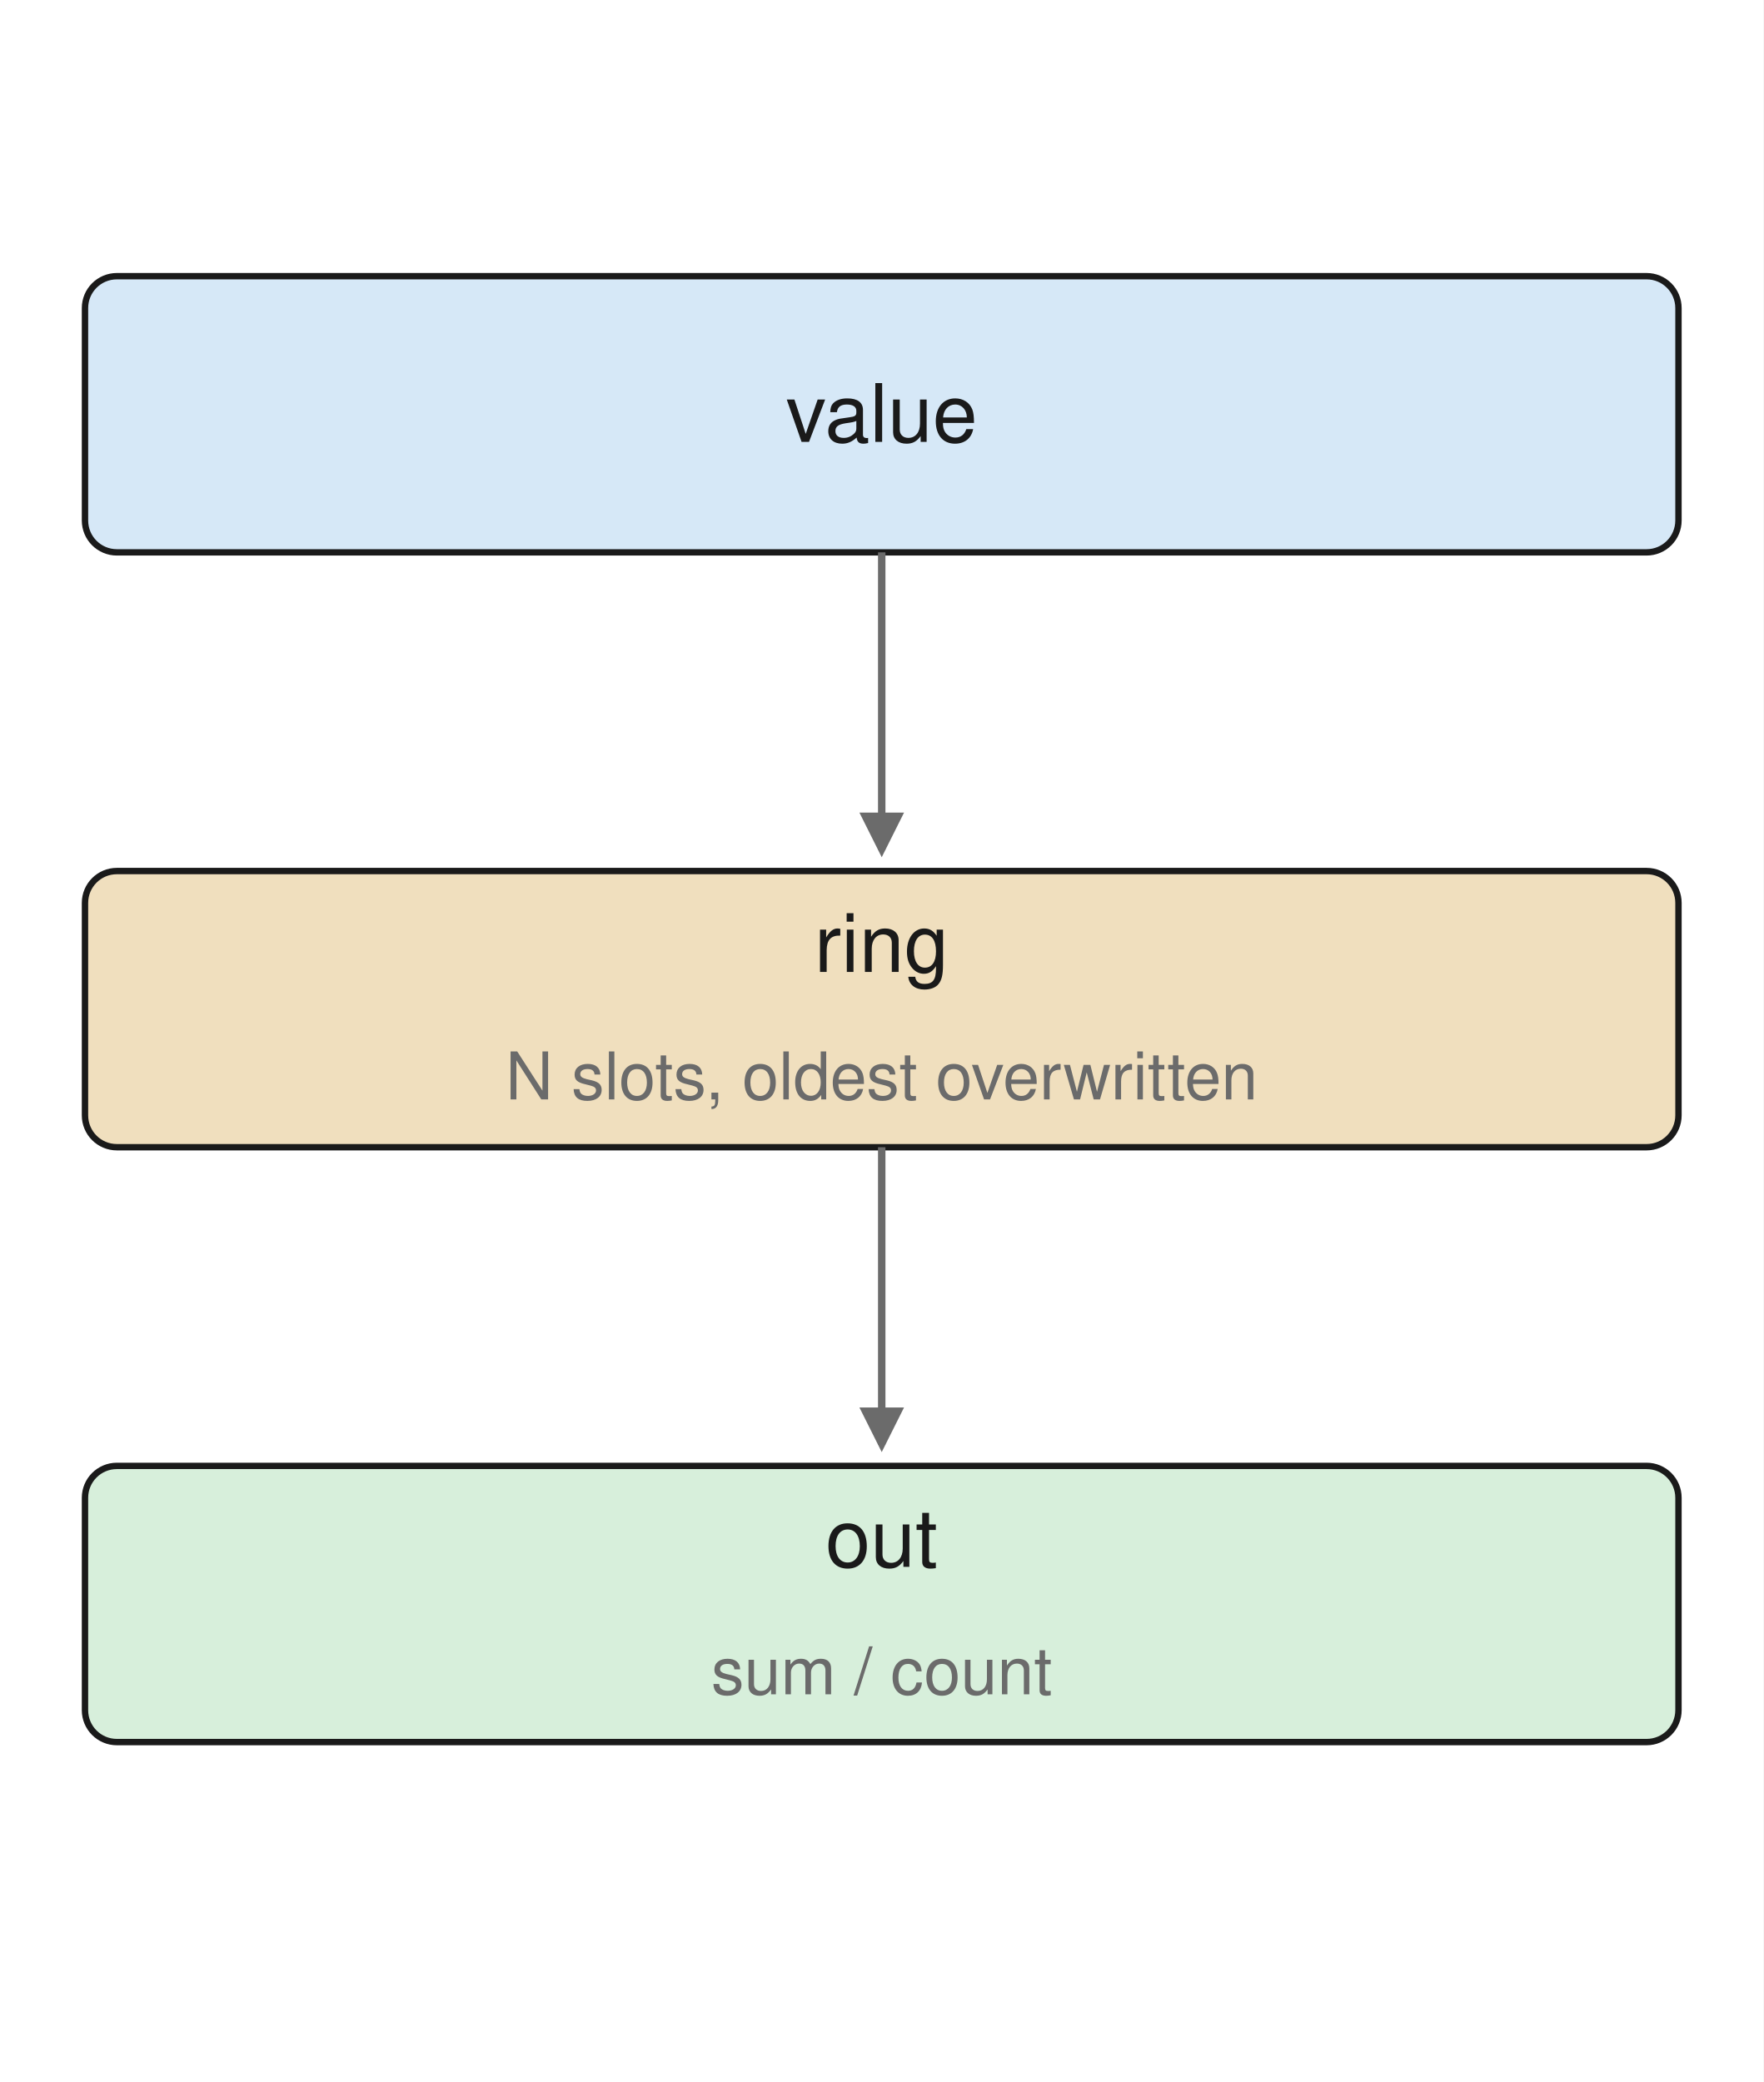
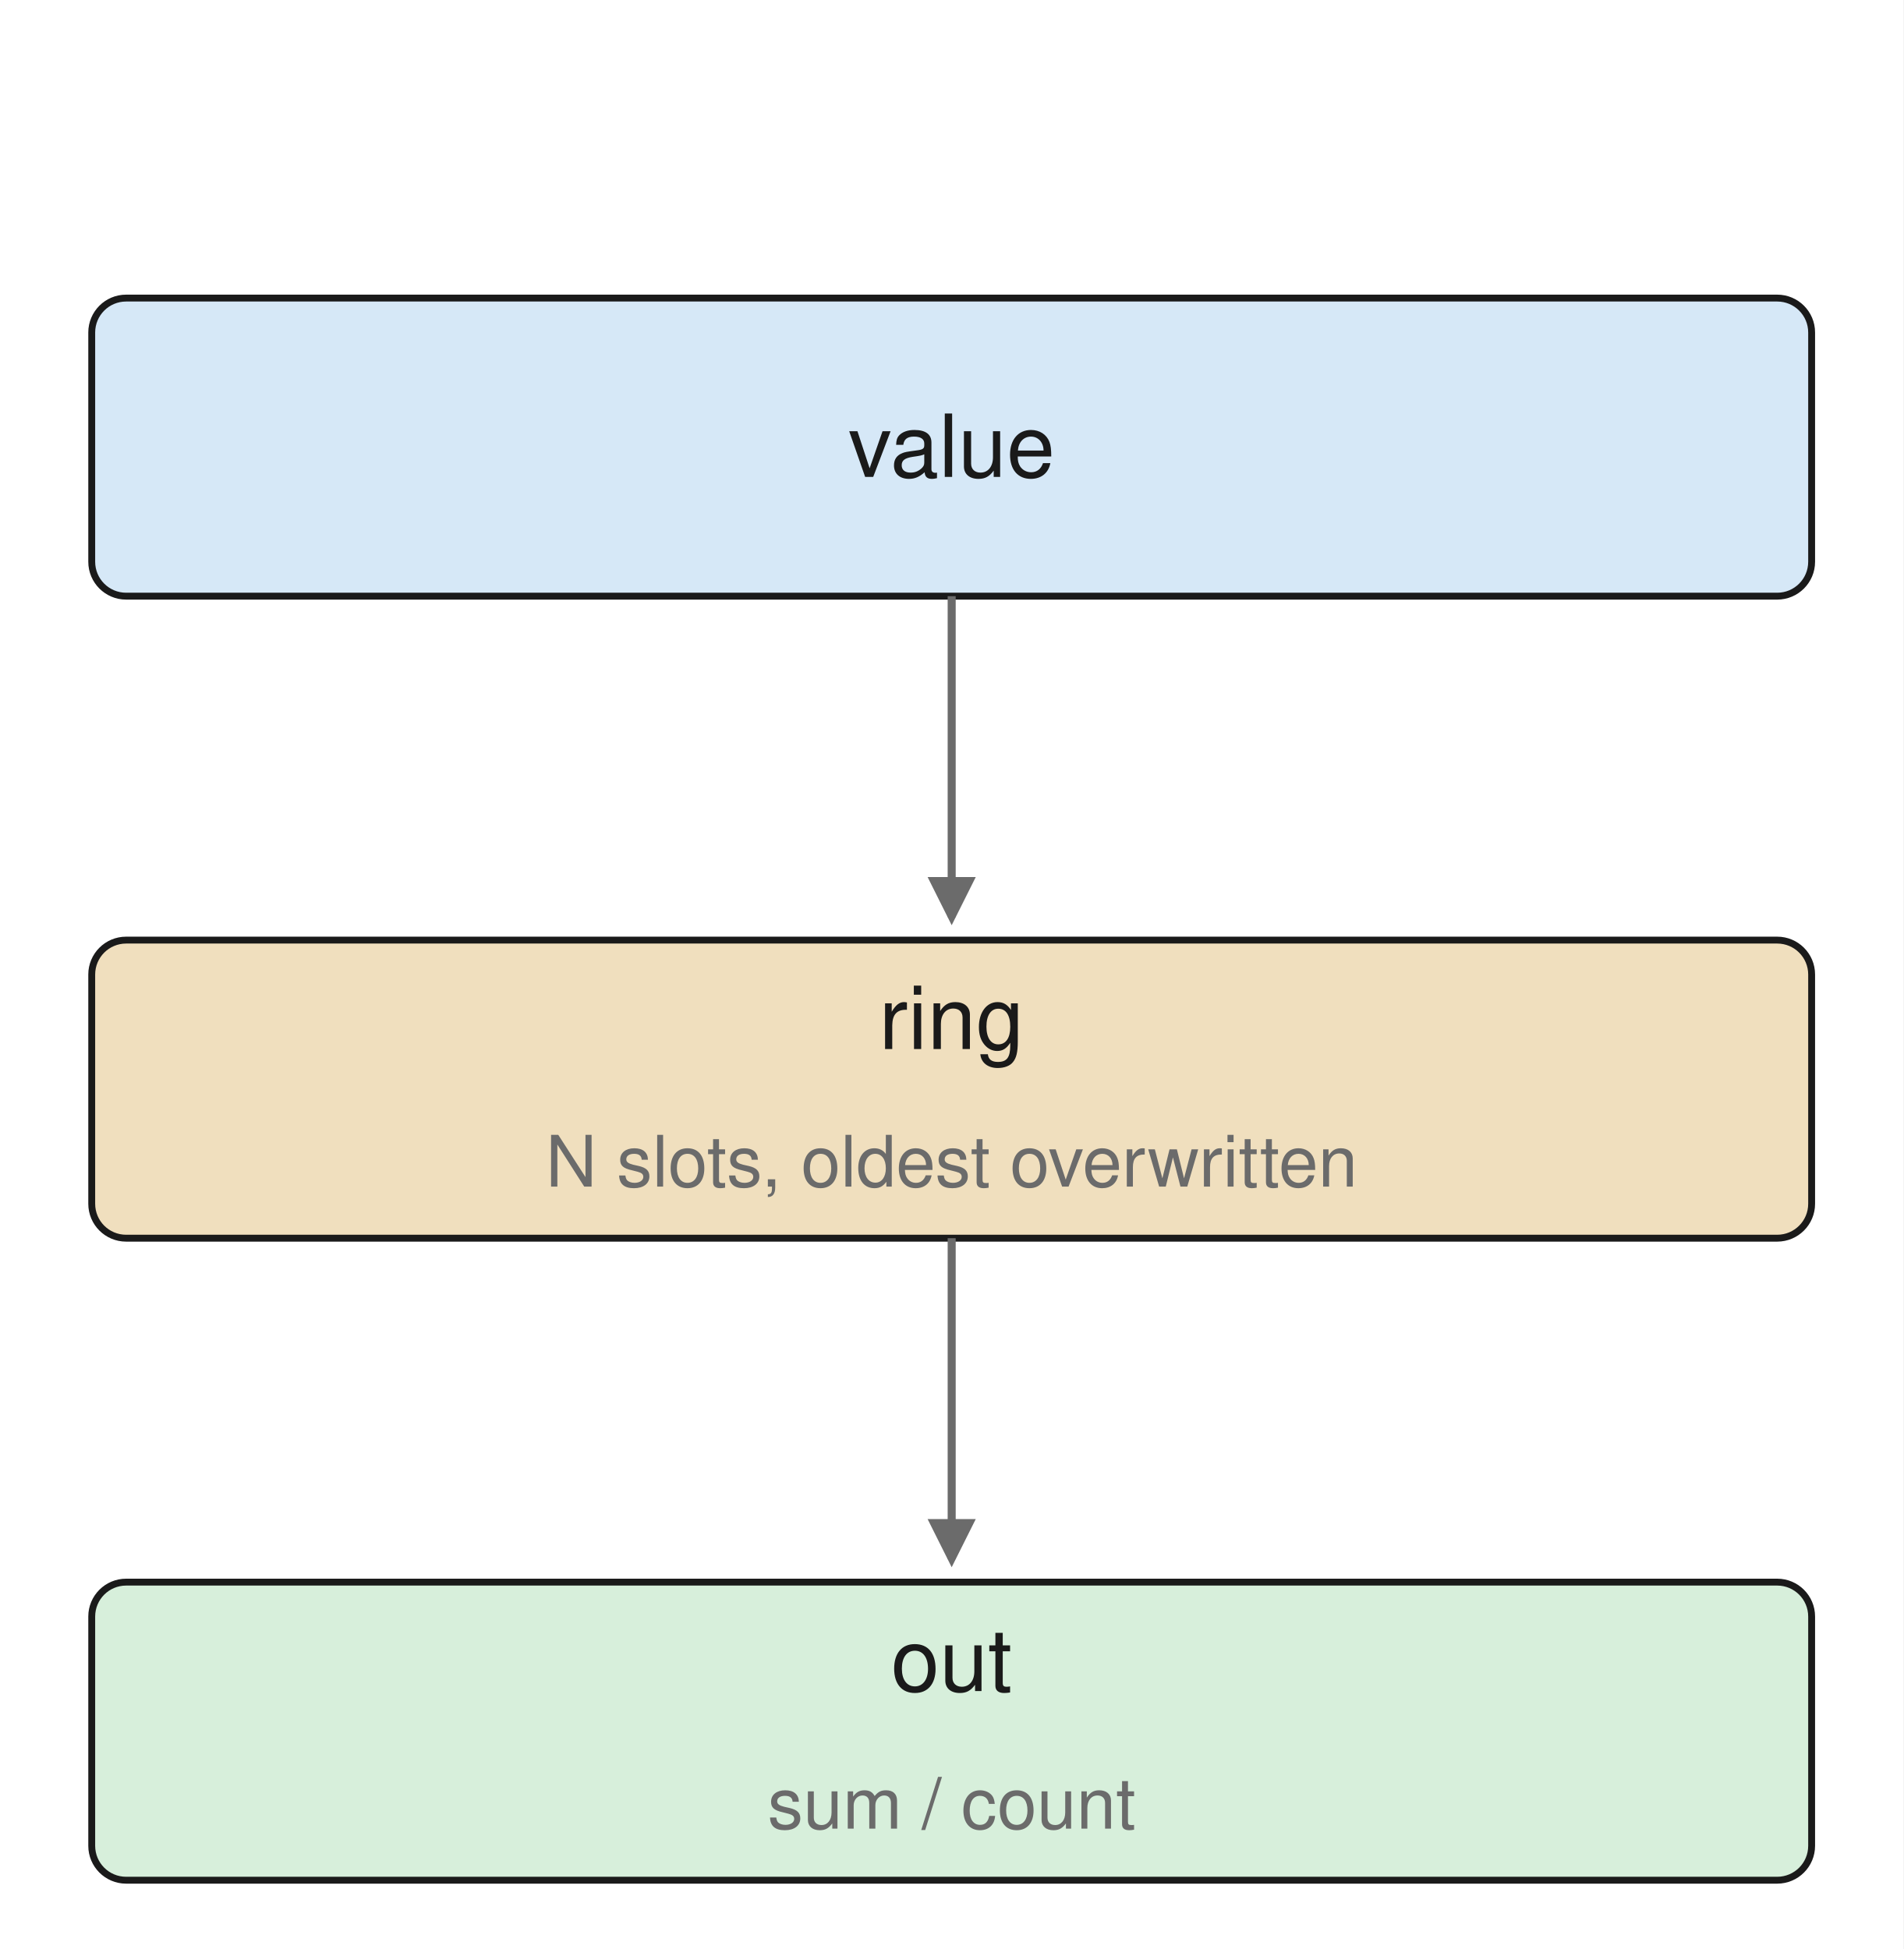
- <svg xmlns="http://www.w3.org/2000/svg" width="166" height="196" viewBox="0 0 166 196" style="max-width:100%;height:auto" content="&lt;mxfile host=&quot;app.diagrams.net&quot; type=&quot;device&quot;&gt;&lt;diagram id=&quot;block_MovingAverageN&quot; name=&quot;block_MovingAverageN&quot;&gt;&lt;mxGraphModel dx=&quot;166&quot; dy=&quot;196&quot; grid=&quot;0&quot; gridSize=&quot;10&quot; guides=&quot;1&quot; tooltips=&quot;1&quot; connect=&quot;1&quot; arrows=&quot;1&quot; fold=&quot;1&quot; page=&quot;1&quot; pageScale=&quot;1&quot; pageWidth=&quot;166&quot; pageHeight=&quot;196&quot; math=&quot;0&quot; shadow=&quot;0&quot;&gt;&lt;root&gt;&lt;mxCell id=&quot;0&quot;/&gt;&lt;mxCell id=&quot;1&quot; parent=&quot;0&quot;/&gt;&lt;mxCell id=&quot;n2&quot; value=&quot;value&quot; style=&quot;rounded=1;fillColor=#d6e8f7;strokeColor=#1a1a1a;whiteSpace=wrap;html=1;fontSize=8&quot; vertex=&quot;1&quot; parent=&quot;1&quot;&gt;&lt;mxGeometry x=&quot;8.0&quot; y=&quot;26&quot; width=&quot;150&quot; height=&quot;26&quot; as=&quot;geometry&quot;/&gt;&lt;/mxCell&gt;&lt;mxCell id=&quot;n3&quot; value=&quot;ring&quot; style=&quot;rounded=1;fillColor=#f0dfbe;strokeColor=#1a1a1a;whiteSpace=wrap;html=1;fontSize=8&quot; vertex=&quot;1&quot; parent=&quot;1&quot;&gt;&lt;mxGeometry x=&quot;8.0&quot; y=&quot;82&quot; width=&quot;150&quot; height=&quot;26&quot; as=&quot;geometry&quot;/&gt;&lt;/mxCell&gt;&lt;mxCell id=&quot;n4&quot; value=&quot;out&quot; style=&quot;rounded=1;fillColor=#d7efdb;strokeColor=#1a1a1a;whiteSpace=wrap;html=1;fontSize=8&quot; vertex=&quot;1&quot; parent=&quot;1&quot;&gt;&lt;mxGeometry x=&quot;8.0&quot; y=&quot;138&quot; width=&quot;150&quot; height=&quot;26&quot; as=&quot;geometry&quot;/&gt;&lt;/mxCell&gt;&lt;mxCell id=&quot;e5&quot; value=&quot;&quot; style=&quot;edgeStyle=none;html=1;strokeColor=#6b6b6b;endArrow=block&quot; edge=&quot;1&quot; parent=&quot;1&quot;&gt;&lt;mxGeometry relative=&quot;1&quot; as=&quot;geometry&quot;&gt;&lt;mxPoint x=&quot;83.0&quot; y=&quot;52&quot; as=&quot;sourcePoint&quot;/&gt;&lt;mxPoint x=&quot;83.0&quot; y=&quot;80&quot; as=&quot;targetPoint&quot;/&gt;&lt;/mxGeometry&gt;&lt;/mxCell&gt;&lt;mxCell id=&quot;e6&quot; value=&quot;&quot; style=&quot;edgeStyle=none;html=1;strokeColor=#6b6b6b;endArrow=block&quot; edge=&quot;1&quot; parent=&quot;1&quot;&gt;&lt;mxGeometry relative=&quot;1&quot; as=&quot;geometry&quot;&gt;&lt;mxPoint x=&quot;83.0&quot; y=&quot;108&quot; as=&quot;sourcePoint&quot;/&gt;&lt;mxPoint x=&quot;83.0&quot; y=&quot;136&quot; as=&quot;targetPoint&quot;/&gt;&lt;/mxGeometry&gt;&lt;/mxCell&gt;&lt;/root&gt;&lt;/mxGraphModel&gt;&lt;/diagram&gt;&lt;/mxfile&gt;">
+ <svg xmlns="http://www.w3.org/2000/svg" width="166" height="170" viewBox="0 0 166 170" style="max-width:100%;height:auto" content="&lt;mxfile host=&quot;app.diagrams.net&quot; type=&quot;device&quot;&gt;&lt;diagram id=&quot;block_MovingAverageN&quot; name=&quot;block_MovingAverageN&quot;&gt;&lt;mxGraphModel dx=&quot;166&quot; dy=&quot;170&quot; grid=&quot;0&quot; gridSize=&quot;10&quot; guides=&quot;1&quot; tooltips=&quot;1&quot; connect=&quot;1&quot; arrows=&quot;1&quot; fold=&quot;1&quot; page=&quot;1&quot; pageScale=&quot;1&quot; pageWidth=&quot;166&quot; pageHeight=&quot;170&quot; math=&quot;0&quot; shadow=&quot;0&quot;&gt;&lt;root&gt;&lt;mxCell id=&quot;0&quot;/&gt;&lt;mxCell id=&quot;1&quot; parent=&quot;0&quot;/&gt;&lt;mxCell id=&quot;n2&quot; value=&quot;value&quot; style=&quot;rounded=1;fillColor=#d6e8f7;strokeColor=#1a1a1a;whiteSpace=wrap;html=1;fontSize=8&quot; vertex=&quot;1&quot; parent=&quot;1&quot;&gt;&lt;mxGeometry x=&quot;8.0&quot; y=&quot;26&quot; width=&quot;150&quot; height=&quot;26&quot; as=&quot;geometry&quot;/&gt;&lt;/mxCell&gt;&lt;mxCell id=&quot;n3&quot; value=&quot;ring&quot; style=&quot;rounded=1;fillColor=#f0dfbe;strokeColor=#1a1a1a;whiteSpace=wrap;html=1;fontSize=8&quot; vertex=&quot;1&quot; parent=&quot;1&quot;&gt;&lt;mxGeometry x=&quot;8.0&quot; y=&quot;82&quot; width=&quot;150&quot; height=&quot;26&quot; as=&quot;geometry&quot;/&gt;&lt;/mxCell&gt;&lt;mxCell id=&quot;n4&quot; value=&quot;out&quot; style=&quot;rounded=1;fillColor=#d7efdb;strokeColor=#1a1a1a;whiteSpace=wrap;html=1;fontSize=8&quot; vertex=&quot;1&quot; parent=&quot;1&quot;&gt;&lt;mxGeometry x=&quot;8.0&quot; y=&quot;138&quot; width=&quot;150&quot; height=&quot;26&quot; as=&quot;geometry&quot;/&gt;&lt;/mxCell&gt;&lt;mxCell id=&quot;e5&quot; value=&quot;&quot; style=&quot;edgeStyle=none;html=1;strokeColor=#6b6b6b;endArrow=block&quot; edge=&quot;1&quot; parent=&quot;1&quot;&gt;&lt;mxGeometry relative=&quot;1&quot; as=&quot;geometry&quot;&gt;&lt;mxPoint x=&quot;83.0&quot; y=&quot;52&quot; as=&quot;sourcePoint&quot;/&gt;&lt;mxPoint x=&quot;83.0&quot; y=&quot;80&quot; as=&quot;targetPoint&quot;/&gt;&lt;/mxGeometry&gt;&lt;/mxCell&gt;&lt;mxCell id=&quot;e6&quot; value=&quot;&quot; style=&quot;edgeStyle=none;html=1;strokeColor=#6b6b6b;endArrow=block&quot; edge=&quot;1&quot; parent=&quot;1&quot;&gt;&lt;mxGeometry relative=&quot;1&quot; as=&quot;geometry&quot;&gt;&lt;mxPoint x=&quot;83.0&quot; y=&quot;108&quot; as=&quot;sourcePoint&quot;/&gt;&lt;mxPoint x=&quot;83.0&quot; y=&quot;136&quot; as=&quot;targetPoint&quot;/&gt;&lt;/mxGeometry&gt;&lt;/mxCell&gt;&lt;/root&gt;&lt;/mxGraphModel&gt;&lt;/diagram&gt;&lt;/mxfile&gt;">
  <defs>
    <marker id="a" markerWidth="6" markerHeight="6" refX="5" refY="3" orient="auto">
      <path d="M0,0 L6,3 L0,6 z" fill="#6b6b6b" />
    </marker>
  </defs>
-   <rect width="166" height="196" fill="#ffffff" />
+   <rect width="166" height="170" fill="#ffffff" />
  <rect x="8.0" y="26" width="150" height="26" rx="3" fill="#d6e8f7" stroke="#1a1a1a" stroke-width="0.6" />
  <text x="83.0" y="41.6" font-family="Helvetica,Arial,sans-serif" font-size="7.6" fill="#1a1a1a" text-anchor="middle">value</text>
  <rect x="8.0" y="82" width="150" height="26" rx="3" fill="#f0dfbe" stroke="#1a1a1a" stroke-width="0.6" />
  <text x="83.0" y="91.5" font-family="Helvetica,Arial,sans-serif" font-size="7.6" fill="#1a1a1a" text-anchor="middle">ring</text>
  <text x="83.0" y="103.5" font-family="Helvetica,Arial,sans-serif" font-size="6.2" fill="#6b6b6b" text-anchor="middle">N slots, oldest overwritten</text>
  <rect x="8.0" y="138" width="150" height="26" rx="3" fill="#d7efdb" stroke="#1a1a1a" stroke-width="0.6" />
  <text x="83.0" y="147.5" font-family="Helvetica,Arial,sans-serif" font-size="7.6" fill="#1a1a1a" text-anchor="middle">out</text>
  <text x="83.0" y="159.5" font-family="Helvetica,Arial,sans-serif" font-size="6.2" fill="#6b6b6b" text-anchor="middle">sum / count</text>
  <polyline points="83.0,52 83.0,80" fill="none" stroke="#6b6b6b" stroke-width="0.7" marker-end="url(#a)" />
  <polyline points="83.0,108 83.0,136" fill="none" stroke="#6b6b6b" stroke-width="0.7" marker-end="url(#a)" />
</svg>
